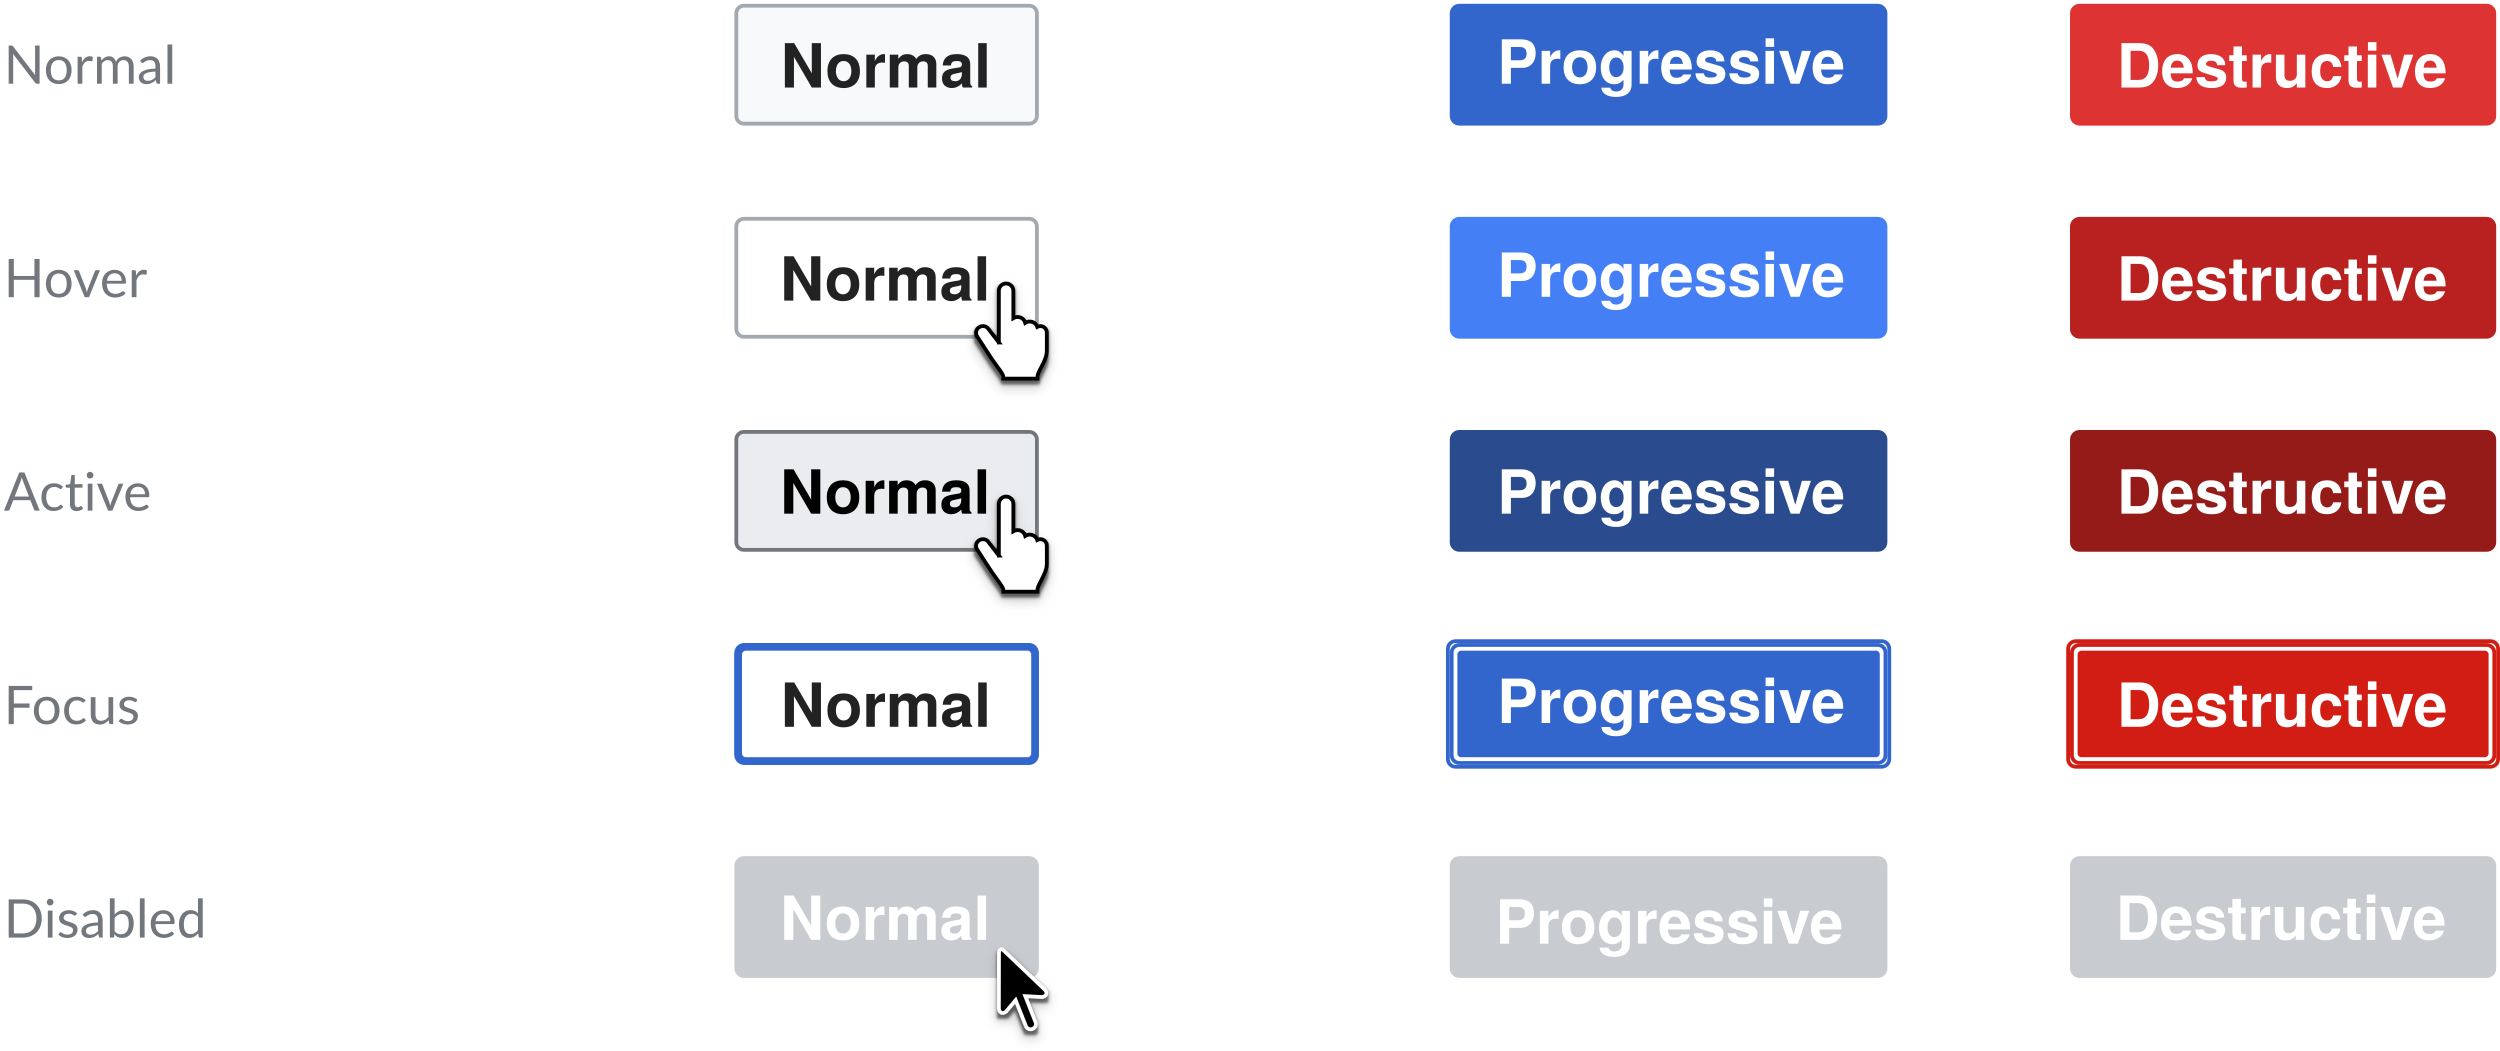
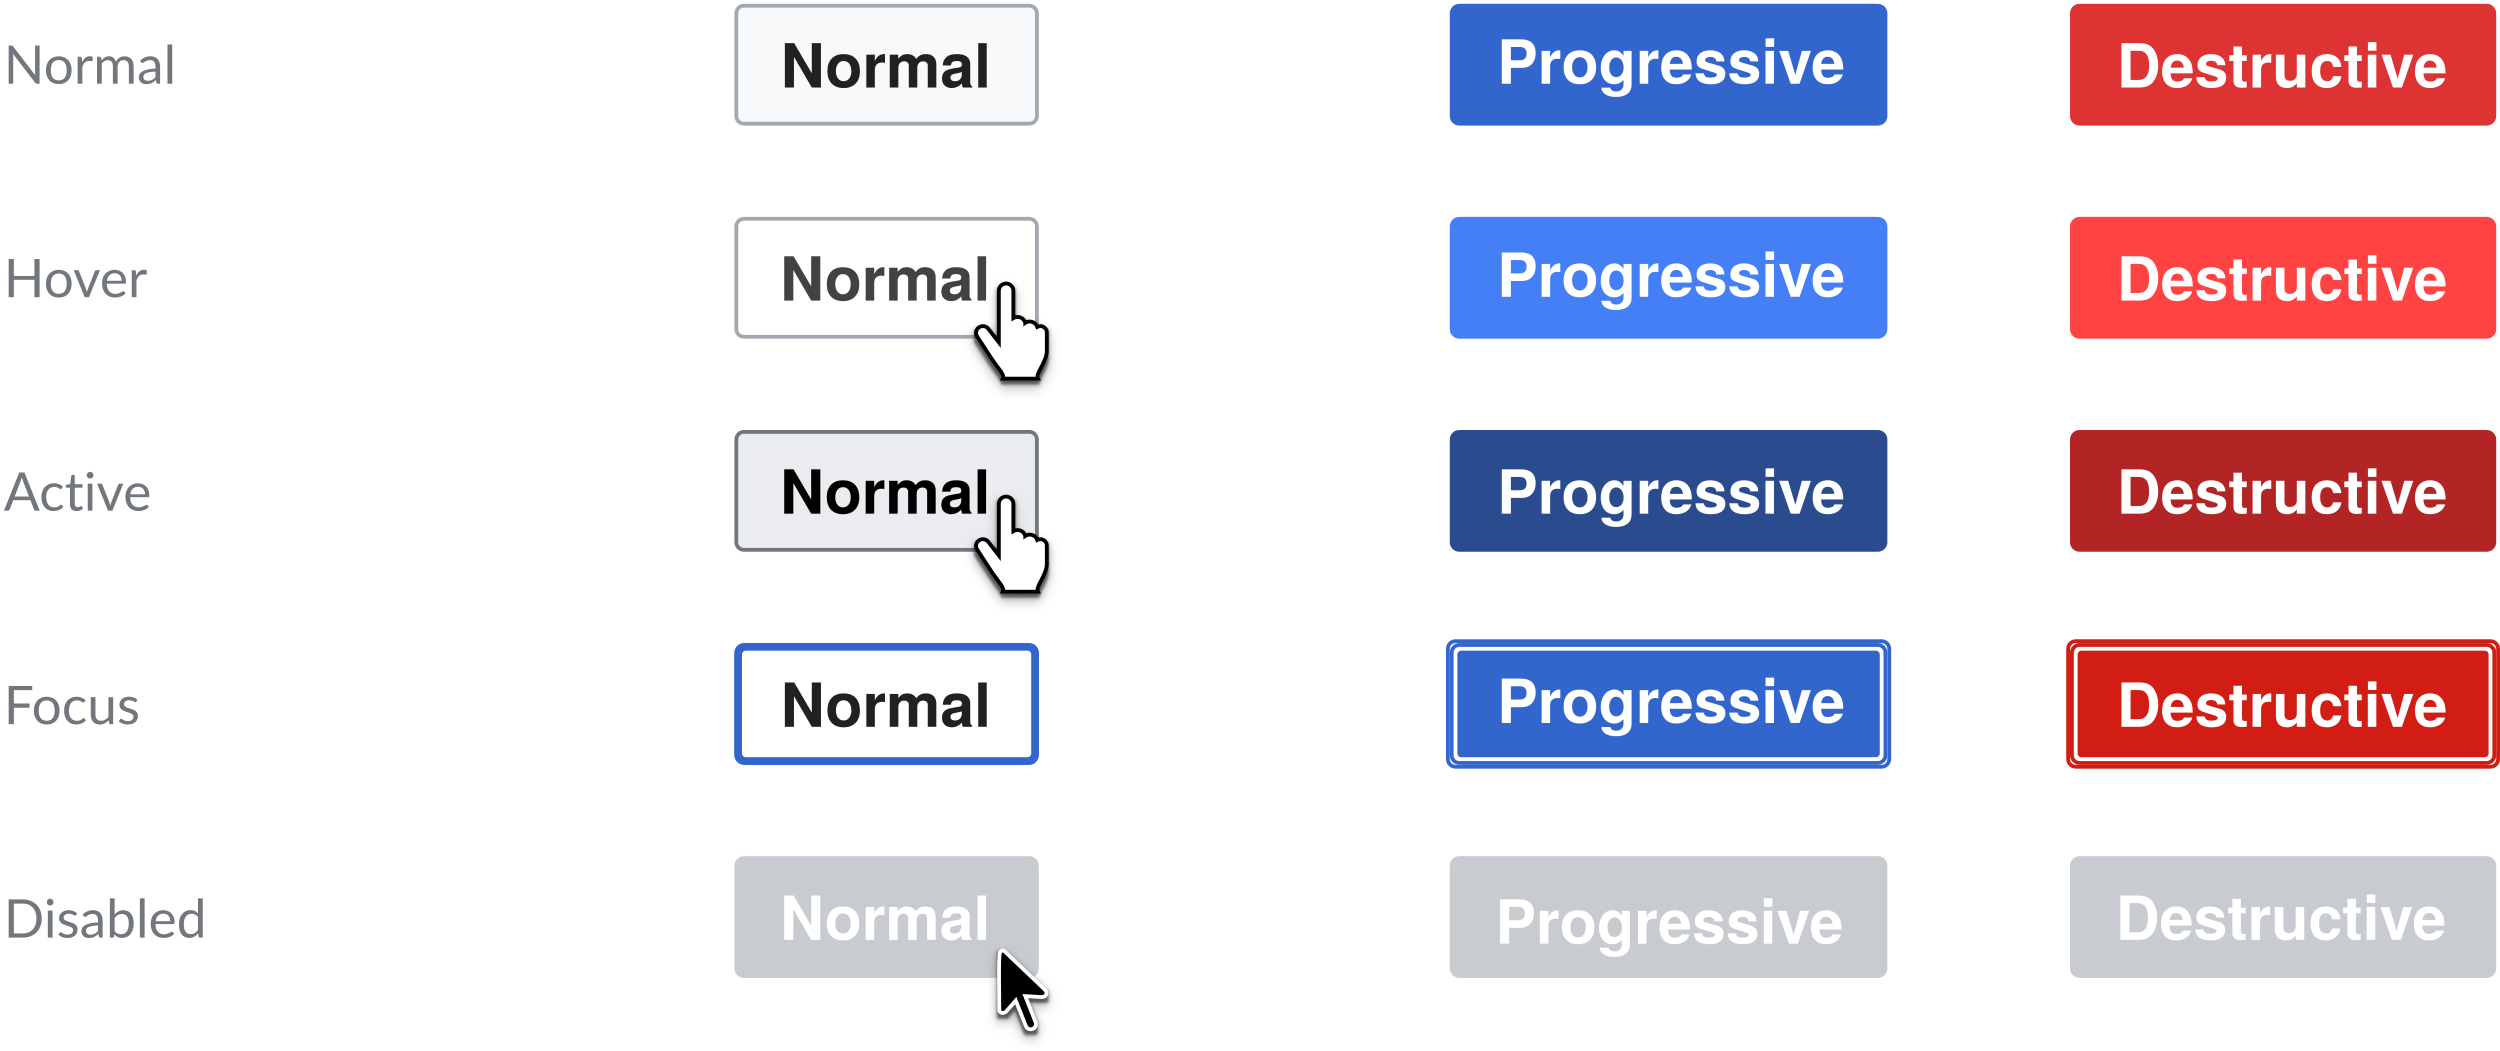
<svg xmlns="http://www.w3.org/2000/svg" xmlns:xlink="http://www.w3.org/1999/xlink" width="657" height="276" viewBox="0 0 657 276">
  <defs>
    <filter id="filter-5" width="173.9%" height="154.2%" x="-36.9%" y="-18.8%" filterUnits="objectBoundingBox">
      <feMorphology in="SourceAlpha" operator="dilate" radius="1" result="shadowSpreadOuter1" />
      <feOffset dy="1" in="shadowSpreadOuter1" result="shadowOffsetOuter1" />
      <feGaussianBlur in="shadowOffsetOuter1" result="shadowBlurOuter1" stdDeviation=".5" />
      <feComposite in="shadowBlurOuter1" in2="SourceAlpha" operator="out" result="shadowBlurOuter1" />
      <feColorMatrix in="shadowBlurOuter1" result="shadowMatrixOuter1" values="0 0 0 0 0 0 0 0 0 0 0 0 0 0 0 0 0 0 0.583 0" />
      <feMorphology in="SourceAlpha" operator="dilate" radius="1" result="shadowSpreadOuter2" />
      <feOffset dy="2" in="shadowSpreadOuter2" result="shadowOffsetOuter2" />
      <feGaussianBlur in="shadowOffsetOuter2" result="shadowBlurOuter2" stdDeviation="1.5" />
      <feComposite in="shadowBlurOuter2" in2="SourceAlpha" operator="out" result="shadowBlurOuter2" />
-       <feColorMatrix in="shadowBlurOuter2" result="shadowMatrixOuter2" values="0 0 0 0 0 0 0 0 0 0 0 0 0 0 0 0 0 0 0.179 0" />
+       <feColorMatrix in="shadowBlurOuter2" result="shadowMatrixOuter2" values="0 0 0 0 0 0 0 0 0 0 0 0 0 0 0 0 0 0 0.25 0" />
      <feMerge>
        <feMergeNode in="shadowMatrixOuter1" />
        <feMergeNode in="shadowMatrixOuter2" />
      </feMerge>
    </filter>
    <filter id="filter-7" width="173.9%" height="154.2%" x="-36.9%" y="-18.8%" filterUnits="objectBoundingBox">
      <feMorphology in="SourceAlpha" operator="dilate" radius="1" result="shadowSpreadOuter1" />
      <feOffset dy="1" in="shadowSpreadOuter1" result="shadowOffsetOuter1" />
      <feGaussianBlur in="shadowOffsetOuter1" result="shadowBlurOuter1" stdDeviation=".5" />
      <feComposite in="shadowBlurOuter1" in2="SourceAlpha" operator="out" result="shadowBlurOuter1" />
      <feColorMatrix in="shadowBlurOuter1" result="shadowMatrixOuter1" values="0 0 0 0 0 0 0 0 0 0 0 0 0 0 0 0 0 0 0.583 0" />
      <feMorphology in="SourceAlpha" operator="dilate" radius="1" result="shadowSpreadOuter2" />
      <feOffset dy="2" in="shadowSpreadOuter2" result="shadowOffsetOuter2" />
      <feGaussianBlur in="shadowOffsetOuter2" result="shadowBlurOuter2" stdDeviation="1.5" />
      <feComposite in="shadowBlurOuter2" in2="SourceAlpha" operator="out" result="shadowBlurOuter2" />
-       <feColorMatrix in="shadowBlurOuter2" result="shadowMatrixOuter2" values="0 0 0 0 0 0 0 0 0 0 0 0 0 0 0 0 0 0 0.179 0" />
+       <feColorMatrix in="shadowBlurOuter2" result="shadowMatrixOuter2" values="0 0 0 0 0 0 0 0 0 0 0 0 0 0 0 0 0 0 0.25 0" />
      <feMerge>
        <feMergeNode in="shadowMatrixOuter1" />
        <feMergeNode in="shadowMatrixOuter2" />
      </feMerge>
    </filter>
-     <filter id="filter-9" width="220.2%" height="165%" x="-56.2%" y="-22.5%" filterUnits="objectBoundingBox">
+     <filter id="filter-9" width="212.4%" height="164.2%" x="-56%" y="-21.7%" filterUnits="objectBoundingBox">
      <feMorphology in="SourceAlpha" operator="dilate" radius="1" result="shadowSpreadOuter1" />
      <feOffset dy="1" in="shadowSpreadOuter1" result="shadowOffsetOuter1" />
      <feGaussianBlur in="shadowOffsetOuter1" result="shadowBlurOuter1" stdDeviation=".5" />
      <feComposite in="shadowBlurOuter1" in2="SourceAlpha" operator="out" result="shadowBlurOuter1" />
      <feColorMatrix in="shadowBlurOuter1" result="shadowMatrixOuter1" values="0 0 0 0 0 0 0 0 0 0 0 0 0 0 0 0 0 0 0.583 0" />
      <feMorphology in="SourceAlpha" operator="dilate" radius="1" result="shadowSpreadOuter2" />
      <feOffset dy="2" in="shadowSpreadOuter2" result="shadowOffsetOuter2" />
      <feGaussianBlur in="shadowOffsetOuter2" result="shadowBlurOuter2" stdDeviation="1.5" />
      <feComposite in="shadowBlurOuter2" in2="SourceAlpha" operator="out" result="shadowBlurOuter2" />
-       <feColorMatrix in="shadowBlurOuter2" result="shadowMatrixOuter2" values="0 0 0 0 0 0 0 0 0 0 0 0 0 0 0 0 0 0 0.179 0" />
+       <feColorMatrix in="shadowBlurOuter2" result="shadowMatrixOuter2" values="0 0 0 0 0 0 0 0 0 0 0 0 0 0 0 0 0 0 0.25 0" />
      <feMerge>
        <feMergeNode in="shadowMatrixOuter1" />
        <feMergeNode in="shadowMatrixOuter2" />
      </feMerge>
    </filter>
    <rect id="path-1" width="115" height="32" x="380" y="195" rx="2" />
    <rect id="path-2" width="112" height="32" x="543" y="195" rx="2" />
    <rect id="path-3" width="80" height="32" x="192" y="195" rx="2" />
    <path id="path-4" d="M17.595 12.379a1.19 1.19 0 00-1.197-1.183 1.19 1.19 0 00-1.196 1.179v-.826c0-.857-.719-1.551-1.606-1.551-.886 0-1.592.694-1.592 1.55V10.35c0-.856-.728-1.55-1.611-1.55s-1.586.694-1.586 1.55V1.425C8.807.638 8.168 0 7.397 0c-.772 0-1.398.638-1.398 1.425v15.038l-3.603-4.659c-.346-.586-1.126-.779-1.742-.431-.617.348-.836 1.105-.49 1.691 0 0 2.817 4.369 3.967 6.093C5.281 20.882 7.17 23.01 7.17 24h7.989c0-1.672 2.443-4.283 2.443-6.798v-3.24l-.006-1.583z" />
    <path id="path-6" d="M17.595 12.379a1.19 1.19 0 00-1.197-1.183 1.19 1.19 0 00-1.196 1.179v-.826c0-.857-.719-1.551-1.606-1.551-.886 0-1.592.694-1.592 1.55V10.35c0-.856-.728-1.55-1.611-1.55s-1.586.694-1.586 1.55V1.425C8.807.638 8.168 0 7.397 0c-.772 0-1.398.638-1.398 1.425v15.038l-3.603-4.659c-.346-.586-1.126-.779-1.742-.431-.617.348-.836 1.105-.49 1.691 0 0 2.817 4.369 3.967 6.093C5.281 20.882 7.17 23.01 7.17 24h7.989c0-1.672 2.443-4.283 2.443-6.798v-3.24l-.006-1.583z" />
    <path id="path-8" d="M6.132 11.269l4.71.26c.72-.08.899-.568.397-1.085L.592.3C.09-.216.027-.049.026.671L0 14.984c-.001.72.467.947 1.04.505l2.742-3.272c.095-.074.208-.146.327-.218l2.97 7.517c.165.41.664.595 1.113.413.449-.18.68-.66.514-1.07l-2.972-7.518.398-.073z" />
  </defs>
  <g id="Artboard-page" fill="none" fill-rule="evenodd" stroke="none" stroke-width="1">
    <g id="WikimediaUI-components_overview" transform="translate(-1759 -255)">
      <path fill="#FFF" d="M0 0h14720v3264H0z" />
      <g id="BUTTONS-NORMAL-&amp;-PRIMARY" transform="translate(1759 143)">
        <g id="Normal-&amp;-Primary-Buttons-X" transform="translate(1 86)">
          <text id="Normal-Hover-Active" fill="#72777D" font-family="Lato-Regular, Lato, sans-serif" font-size="14" font-weight="normal">
            <tspan x="0" y="48">Normal</tspan>
            <tspan x="0" y="104.1">Hover</tspan>
            <tspan x="0" y="160.2">Active</tspan>
            <tspan x="0" y="216.3">Focus</tspan>
            <tspan x="0" y="272.4">Disabled</tspan>
          </text>
          <g id="BG">
            <rect width="113" height="30" x="381" y="196" fill="#36C" stroke="#FFF" stroke-linejoin="square" stroke-width="2" rx="2" />
            <rect width="116" height="33" x="379.5" y="194.5" stroke="#36C" rx="2" />
            <rect width="114" height="31" x="380.5" y="195.5" stroke="#36C" stroke-linejoin="square" rx="2" />
          </g>
          <text id="Label" fill="#FFF" font-family="HelveticaNeue-Bold, Helvetica Neue, sans-serif" font-size="16" font-weight="bold">
            <tspan x="392.452" y="216">Progressive</tspan>
          </text>
          <g id="BG">
            <rect width="110" height="30" x="544" y="196" fill="#D11D13" stroke="#FFF" stroke-linejoin="square" stroke-width="2" rx="2" />
            <rect width="111" height="31" x="543.5" y="195.5" stroke="#D11D13" stroke-linejoin="square" rx="2" />
            <rect width="113" height="33" x="542.5" y="194.5" stroke="#D11D13" rx="2" />
          </g>
          <text id="Label" fill="#FFF" font-family="HelveticaNeue-Bold, Helvetica Neue, sans-serif" font-size="16" font-weight="bold">
            <tspan x="555.288" y="217">Destructive</tspan>
          </text>
          <rect id="BG" width="114" height="31" x="380.5" y="139.5" fill="#2A4B8D" stroke="#2A4B8D" rx="2" />
          <text id="Label" fill="#FFF" font-family="HelveticaNeue-Bold, Helvetica Neue, sans-serif" font-size="16" font-weight="bold">
            <tspan x="392.452" y="161">Progressive</tspan>
          </text>
-           <rect id="BG" width="111" height="31" x="543.5" y="139.5" fill="#951B19" stroke="#951B19" rx="2" />
+           <rect id="BG" width="111" height="31" x="543.5" y="139.5" fill="#B32424" stroke="#B32424" rx="2" />
          <text id="Label" fill="#FFF" font-family="HelveticaNeue-Bold, Helvetica Neue, sans-serif" font-size="16" font-weight="bold">
            <tspan x="555.288" y="161">Destructive</tspan>
          </text>
          <g id="Button-/---progressive-/-!default" transform="translate(380 83)">
            <rect id="bg" width="114" height="31" x=".5" y=".5" fill="#447FF5" fill-rule="evenodd" stroke="#447FF5" stroke-width="1" rx="2" />
            <text id="label" fill="#FFF" font-family="HelveticaNeue-Bold, Helvetica Neue, sans-serif" font-size="16" font-weight="bold">
              <tspan x="12.452" y="21">Progressive</tspan>
            </text>
          </g>
-           <rect id="BG" width="111" height="31" x="543.5" y="83.5" fill="#B8211F" stroke="#B8211F" rx="2" />
+           <rect id="BG" width="111" height="31" x="543.5" y="83.5" fill="#FF4242" stroke="#FF4242" rx="2" />
          <text id="Label" fill="#FFF" font-family="HelveticaNeue-Bold, Helvetica Neue, sans-serif" font-size="16" font-weight="bold">
            <tspan x="555.288" y="105">Destructive</tspan>
          </text>
          <g id="Button-/---progressive-/-!default" transform="translate(380 27)">
            <rect id="bg" width="114" height="31" x=".5" y=".5" fill="#36C" fill-rule="evenodd" stroke="#36C" stroke-width="1" rx="2" />
            <text id="label" fill="#FFF" font-family="HelveticaNeue-Bold, Helvetica Neue, sans-serif" font-size="16" font-weight="bold">
              <tspan x="12.452" y="21">Progressive</tspan>
            </text>
          </g>
          <g id="Button-/---destructive-/-!default" transform="translate(543 27)">
            <rect id="bg" width="111" height="31" x=".5" y=".5" fill="#D33" fill-rule="evenodd" stroke="#D33" stroke-width="1" rx="2" />
            <text id="label" fill="#FFF" font-family="HelveticaNeue-Bold, Helvetica Neue, sans-serif" font-size="16" font-weight="bold">
              <tspan x="12.288" y="22">Destructive</tspan>
            </text>
          </g>
          <rect id="BG" width="114" height="31" x="380.5" y="251.5" fill="#C8CCD1" stroke="#C8CCD1" rx="2" />
          <text id="Label" fill="#FFF" font-family="HelveticaNeue-Bold, Helvetica Neue, sans-serif" font-size="16" font-weight="bold">
            <tspan x="392" y="274">Progressive</tspan>
          </text>
          <rect id="BG" width="111" height="31" x="543.5" y="251.5" fill="#C8CCD1" stroke="#C8CCD1" rx="2" />
          <text id="Label" fill="#FFF" font-family="HelveticaNeue-Bold, Helvetica Neue, sans-serif" font-size="16" font-weight="bold">
            <tspan x="555" y="273">Destructive</tspan>
          </text>
          <rect id="BG" width="79" height="31" x="192.5" y="251.5" fill="#C8CCD1" stroke="#C8CCD1" rx="2" />
          <text id="Label" fill="#FFF" font-family="HelveticaNeue-Bold, Helvetica Neue, sans-serif" font-size="16" font-weight="bold">
            <tspan x="204" y="273">Normal</tspan>
          </text>
          <g id="Button-/-!default-(--neutral)" transform="translate(192 27)">
            <rect id="bg" width="79" height="31" x=".5" y=".5" fill="#F8F9FA" fill-rule="evenodd" stroke="#A2A9B1" stroke-width="1" rx="2" />
-             <text id="Label" fill="#222" font-family="HelveticaNeue-Bold, Helvetica Neue, sans-serif" font-size="16" font-weight="bold">
+             <text id="Label" fill="#202122" font-family="HelveticaNeue-Bold, Helvetica Neue, sans-serif" font-size="16" font-weight="bold">
              <tspan x="12.168" y="22">Normal</tspan>
            </text>
          </g>
          <rect id="BG" width="79" height="31" x="192.5" y="83.5" fill="#FFF" stroke="#A2A9B1" rx="2" />
-           <text id="Label" fill="#222" font-family="HelveticaNeue-Bold, Helvetica Neue, sans-serif" font-size="16" font-weight="bold">
+           <text id="Label" fill="#404244" font-family="HelveticaNeue-Bold, Helvetica Neue, sans-serif" font-size="16" font-weight="bold">
            <tspan x="204" y="105">Normal</tspan>
          </text>
          <rect id="BG" width="79" height="31" x="192.5" y="139.5" fill="#EAECF0" stroke="#72777D" rx="2" />
          <text id="Label" fill="#000" font-family="HelveticaNeue-Bold, Helvetica Neue, sans-serif" font-size="16" font-weight="bold">
            <tspan x="204" y="161">Normal</tspan>
          </text>
          <g id="BG" stroke="#36C" stroke-linejoin="square">
            <rect width="78" height="30" x="193" y="196" stroke-width="2" rx="2" />
            <rect width="79" height="31" x="192.5" y="195.5" rx="2" />
          </g>
-           <text id="Label" fill="#222" font-family="HelveticaNeue-Bold, Helvetica Neue, sans-serif" font-size="16" font-weight="bold">
+           <text id="Label" fill="#202122" font-family="HelveticaNeue-Bold, Helvetica Neue, sans-serif" font-size="16" font-weight="bold">
            <tspan x="204.168" y="217">Normal</tspan>
          </text>
          <g id="Cursor-/-Pointer" transform="translate(256 157)">
            <g id="Cursor-Pointer">
              <use fill="#000" filter="url(#filter-5)" xlink:href="#path-4" />
-               <path fill="#FFF" stroke="#000" d="M5.499 15V1.424C5.499.365 6.346-.5 7.396-.5c1.052 0 1.91.865 1.91 1.925v7.172a2.116 2.116 0 011.087-.298c.977 0 1.809.653 2.044 1.54.332-.216.73-.341 1.16-.341.926 0 1.716.584 1.996 1.399a1.7 1.7 0 01.805-.201 1.69 1.69 0 011.697 1.683v-.002l.006 1.586v3.239c0 .257-.022.519-.066.787-.155.942-.512 1.811-1.212 3.158-1.01 1.946-1.165 2.297-1.165 2.853v.5h-8.99V24c0-.421-.472-1.169-1.853-3.03l-.079-.106a34.473 34.473 0 01-1.02-1.43c-.39-.583-.991-1.5-1.748-2.664l-.027-.043a1115.225 1115.225 0 01-2.009-3.1l-.199-.309c-.49-.83-.181-1.897.675-2.38.85-.48 1.932-.212 2.383.56L5.5 15z" />
+               <path fill="#FFF" stroke="#000" d="M12.439 9.845a2.038 2.038 0 00-.561-.95 2.138 2.138 0 00-2.571-.298V1.425A1.925 1.925 0 007.397-.5c-.526 0-1.002.216-1.346.567-.34.348-.552.828-.552 1.358V15l-2.69-3.478a1.729 1.729 0 00-1.063-.768 1.83 1.83 0 00-1.338.184 1.778 1.778 0 00-.84 1.053c-.126.435-.08.912.176 1.345 0 0 2.82 4.373 3.971 6.1.345.517.755 1.07 1.161 1.617.868 1.17 1.793 2.306 1.793 2.948 0 .144-.047.312-.128.5h9.221c-.352-.755.25-1.803.875-2.996.704-1.343 1.464-2.841 1.464-4.302v-3.24l-.006-1.585c0-.464-.19-.885-.499-1.19a1.7 1.7 0 00-1.198-.491 1.7 1.7 0 00-.805.201 2.043 2.043 0 00-.514-.805 2.127 2.127 0 00-1.483-.594c-.43 0-.826.124-1.157.347z" />
            </g>
          </g>
          <g id="Cursor-/-Pointer" transform="translate(256 101)">
            <g id="Cursor-Pointer">
              <use fill="#000" filter="url(#filter-7)" xlink:href="#path-6" />
-               <path fill="#FFF" stroke="#000" d="M5.499 15V1.424C5.499.365 6.346-.5 7.396-.5c1.052 0 1.91.865 1.91 1.925v7.172a2.116 2.116 0 011.087-.298c.977 0 1.809.653 2.044 1.54.332-.216.73-.341 1.16-.341.926 0 1.716.584 1.996 1.399a1.7 1.7 0 01.805-.201 1.69 1.69 0 011.697 1.683v-.002l.006 1.586v3.239c0 .257-.022.519-.066.787-.155.942-.512 1.811-1.212 3.158-1.01 1.946-1.165 2.297-1.165 2.853v.5h-8.99V24c0-.421-.472-1.169-1.853-3.03l-.079-.106a34.473 34.473 0 01-1.02-1.43c-.39-.583-.991-1.5-1.748-2.664l-.027-.043a1115.225 1115.225 0 01-2.009-3.1l-.199-.309c-.49-.83-.181-1.897.675-2.38.85-.48 1.932-.212 2.383.56L5.5 15z" />
+               <path fill="#FFF" stroke="#000" d="M12.439 9.845a2.038 2.038 0 00-.561-.95 2.138 2.138 0 00-2.571-.298V1.425A1.925 1.925 0 007.397-.5c-.526 0-1.002.216-1.346.567-.34.348-.552.828-.552 1.358V15l-2.69-3.478a1.729 1.729 0 00-1.063-.768 1.83 1.83 0 00-1.338.184 1.778 1.778 0 00-.84 1.053c-.126.435-.08.912.176 1.345 0 0 2.82 4.373 3.971 6.1.345.517.755 1.07 1.161 1.617.868 1.17 1.793 2.306 1.793 2.948 0 .144-.047.312-.128.5h9.221c-.352-.755.25-1.803.875-2.996.704-1.343 1.464-2.841 1.464-4.302v-3.24l-.006-1.585c0-.464-.19-.885-.499-1.19a1.7 1.7 0 00-1.198-.491 1.7 1.7 0 00-.805.201 2.043 2.043 0 00-.514-.805 2.127 2.127 0 00-1.483-.594c-.43 0-.826.124-1.157.347z" />
            </g>
          </g>
          <g id="Cursor-/-!default" transform="translate(262 276)">
            <g id="Cursor" fill="#000">
              <use filter="url(#filter-9)" xlink:href="#path-8" />
-               <path stroke="#FFF" d="M6.448 11.787l2.721 6.886c.273.675-.094 1.44-.79 1.72-.696.283-1.491-.013-1.765-.692l-2.708-6.853-2.483 2.963-.077.075c-.901.695-1.848.236-1.846-.902L-.474.669c0-.618.027-.82.271-1.028.4-.34.694-.163 1.14.298l10.66 10.157c.793.817.432 1.805-.782 1.933l-4.367-.242z" />
+               <path stroke="#FFF" d="M3.936 12.924L6.614 19.7c.137.34.408.59.741.713.31.116.677.12 1.025-.02.346-.14.606-.398.75-.697a1.26 1.26 0 00.039-1.024l-2.72-6.886 4.404.244a1.63 1.63 0 00.67-.195.977.977 0 00.445-.514.97.97 0 00-.011-.68 1.584 1.584 0 00-.366-.554L.943-.055C.7-.303.478-.353-.217.204c-.07.246-.131.76-.17 1.734-.078 1.911-.1 5.713.008 13.687a.971.971 0 00.465.498.98.98 0 00.678.06c.191-.048.405-.153.627-.333l2.545-2.926z" />
            </g>
          </g>
        </g>
      </g>
    </g>
  </g>
</svg>
